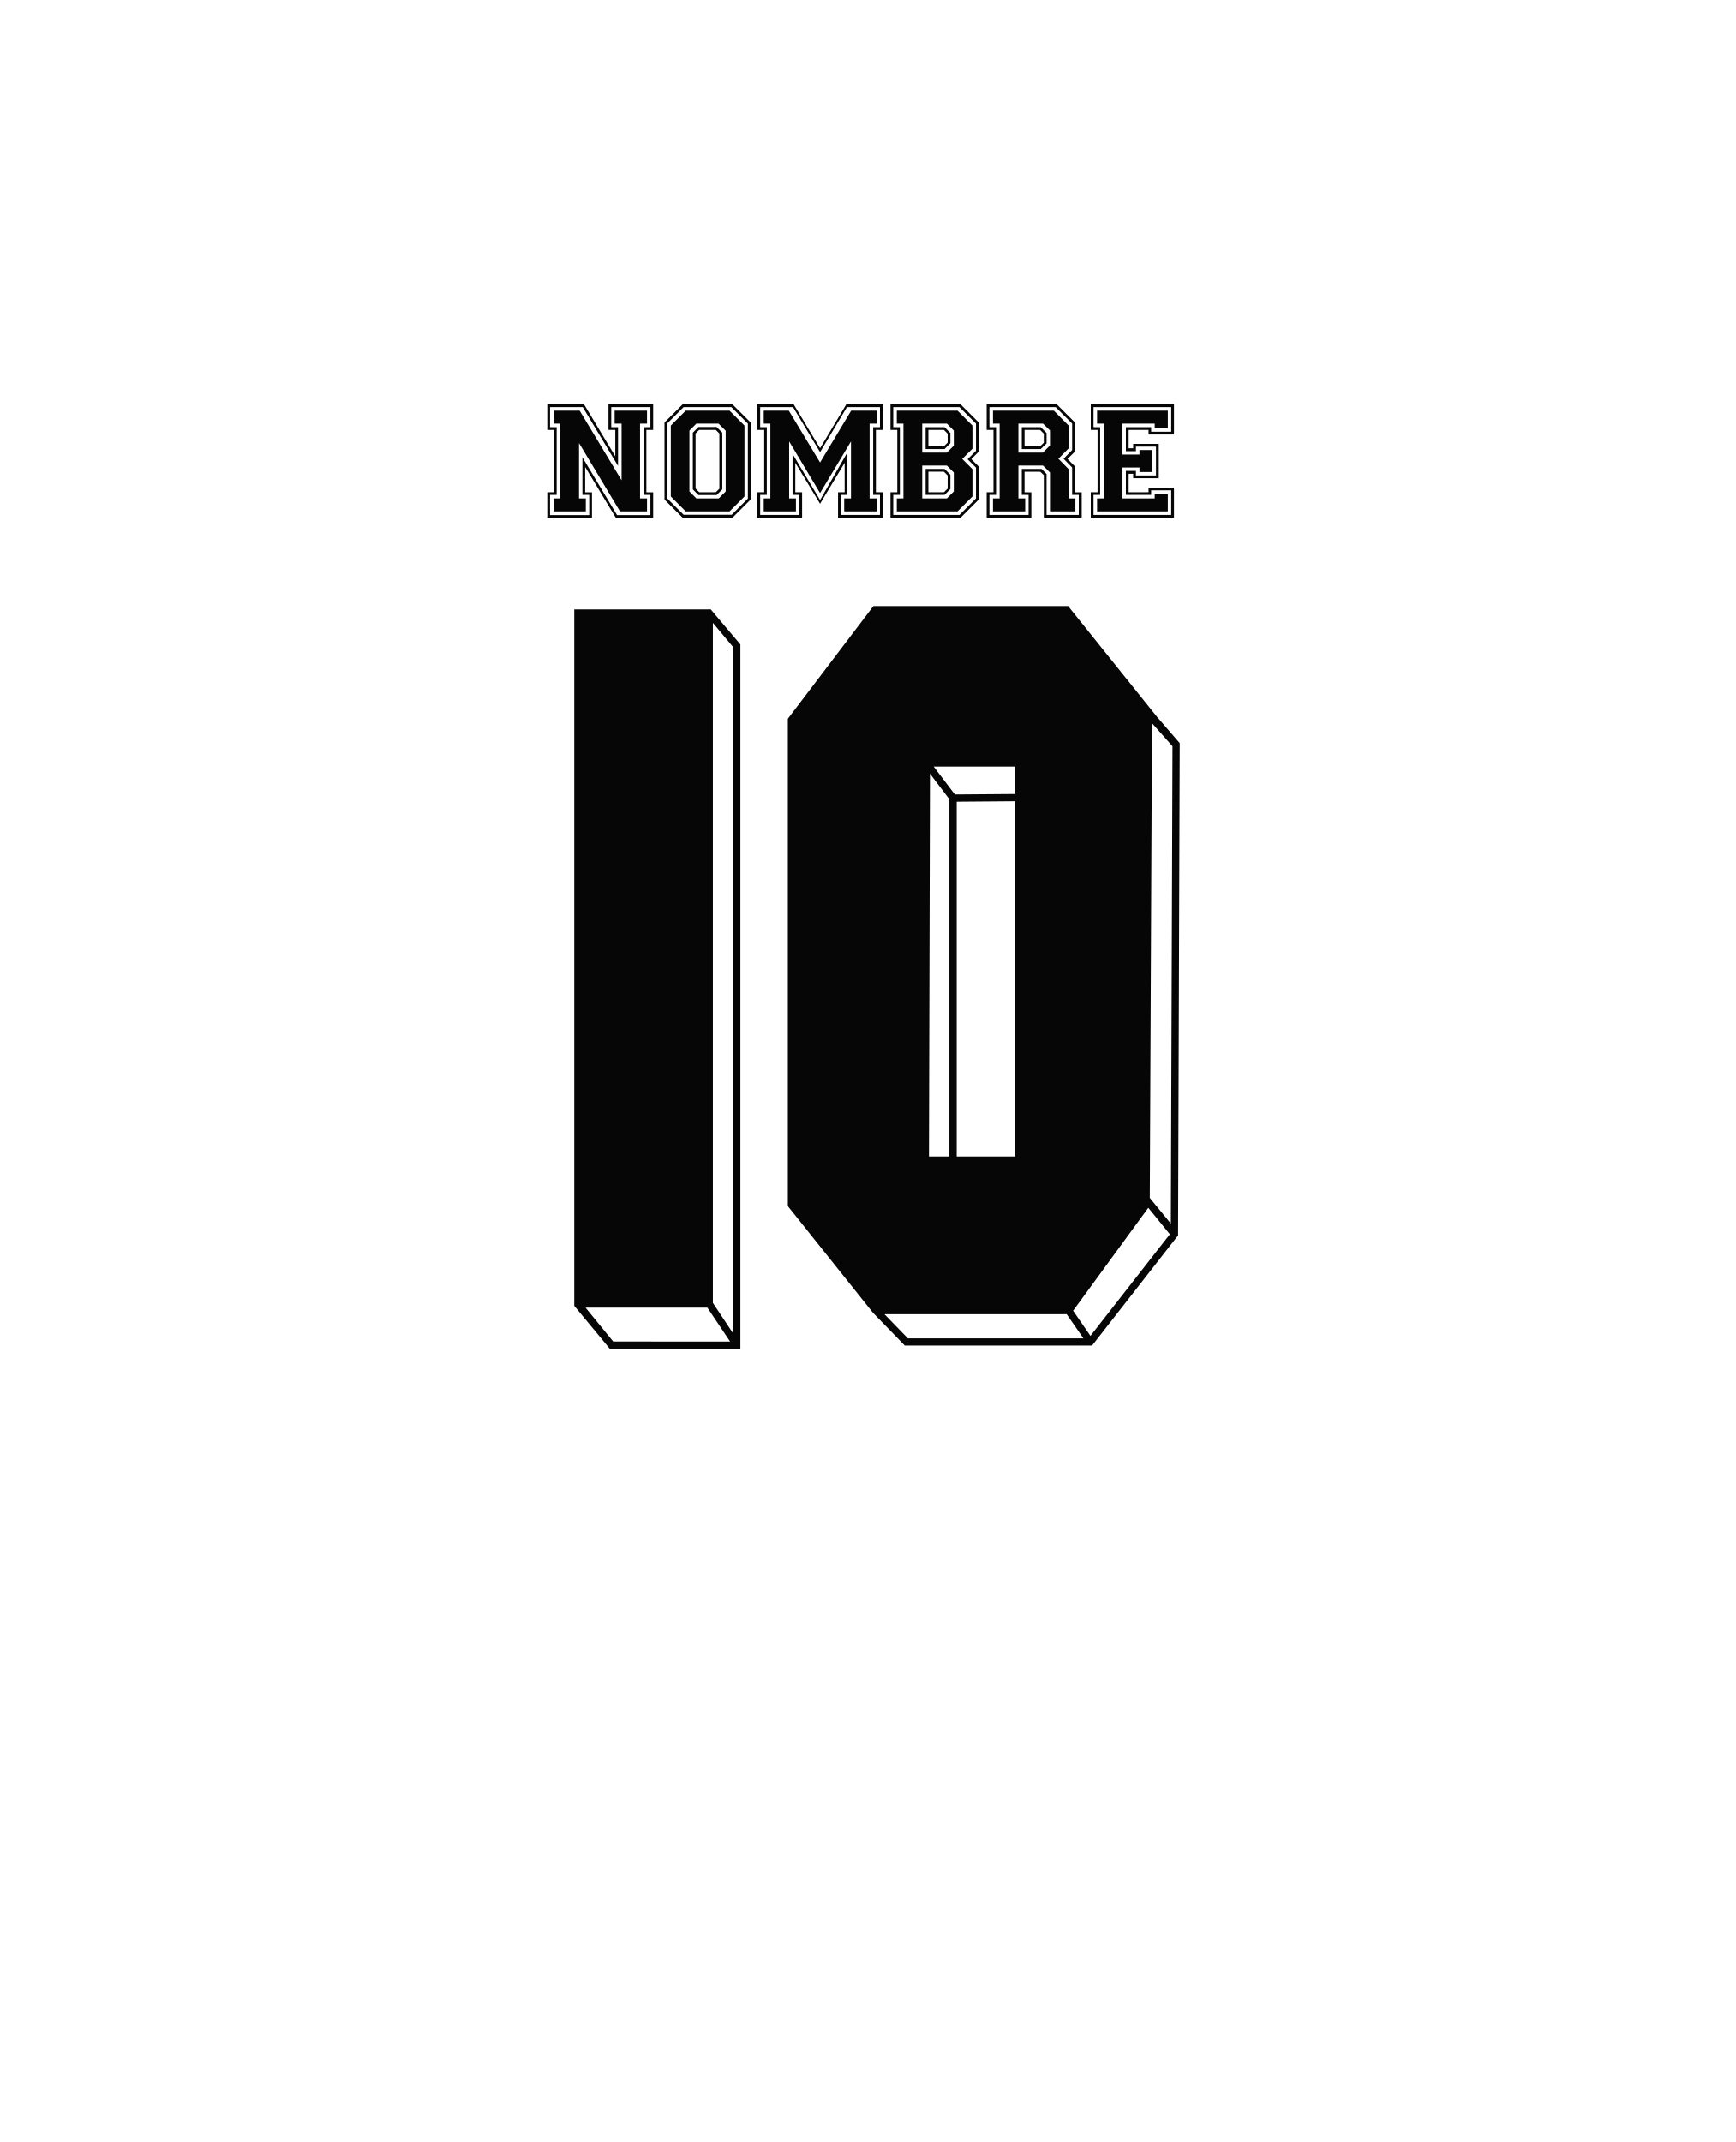
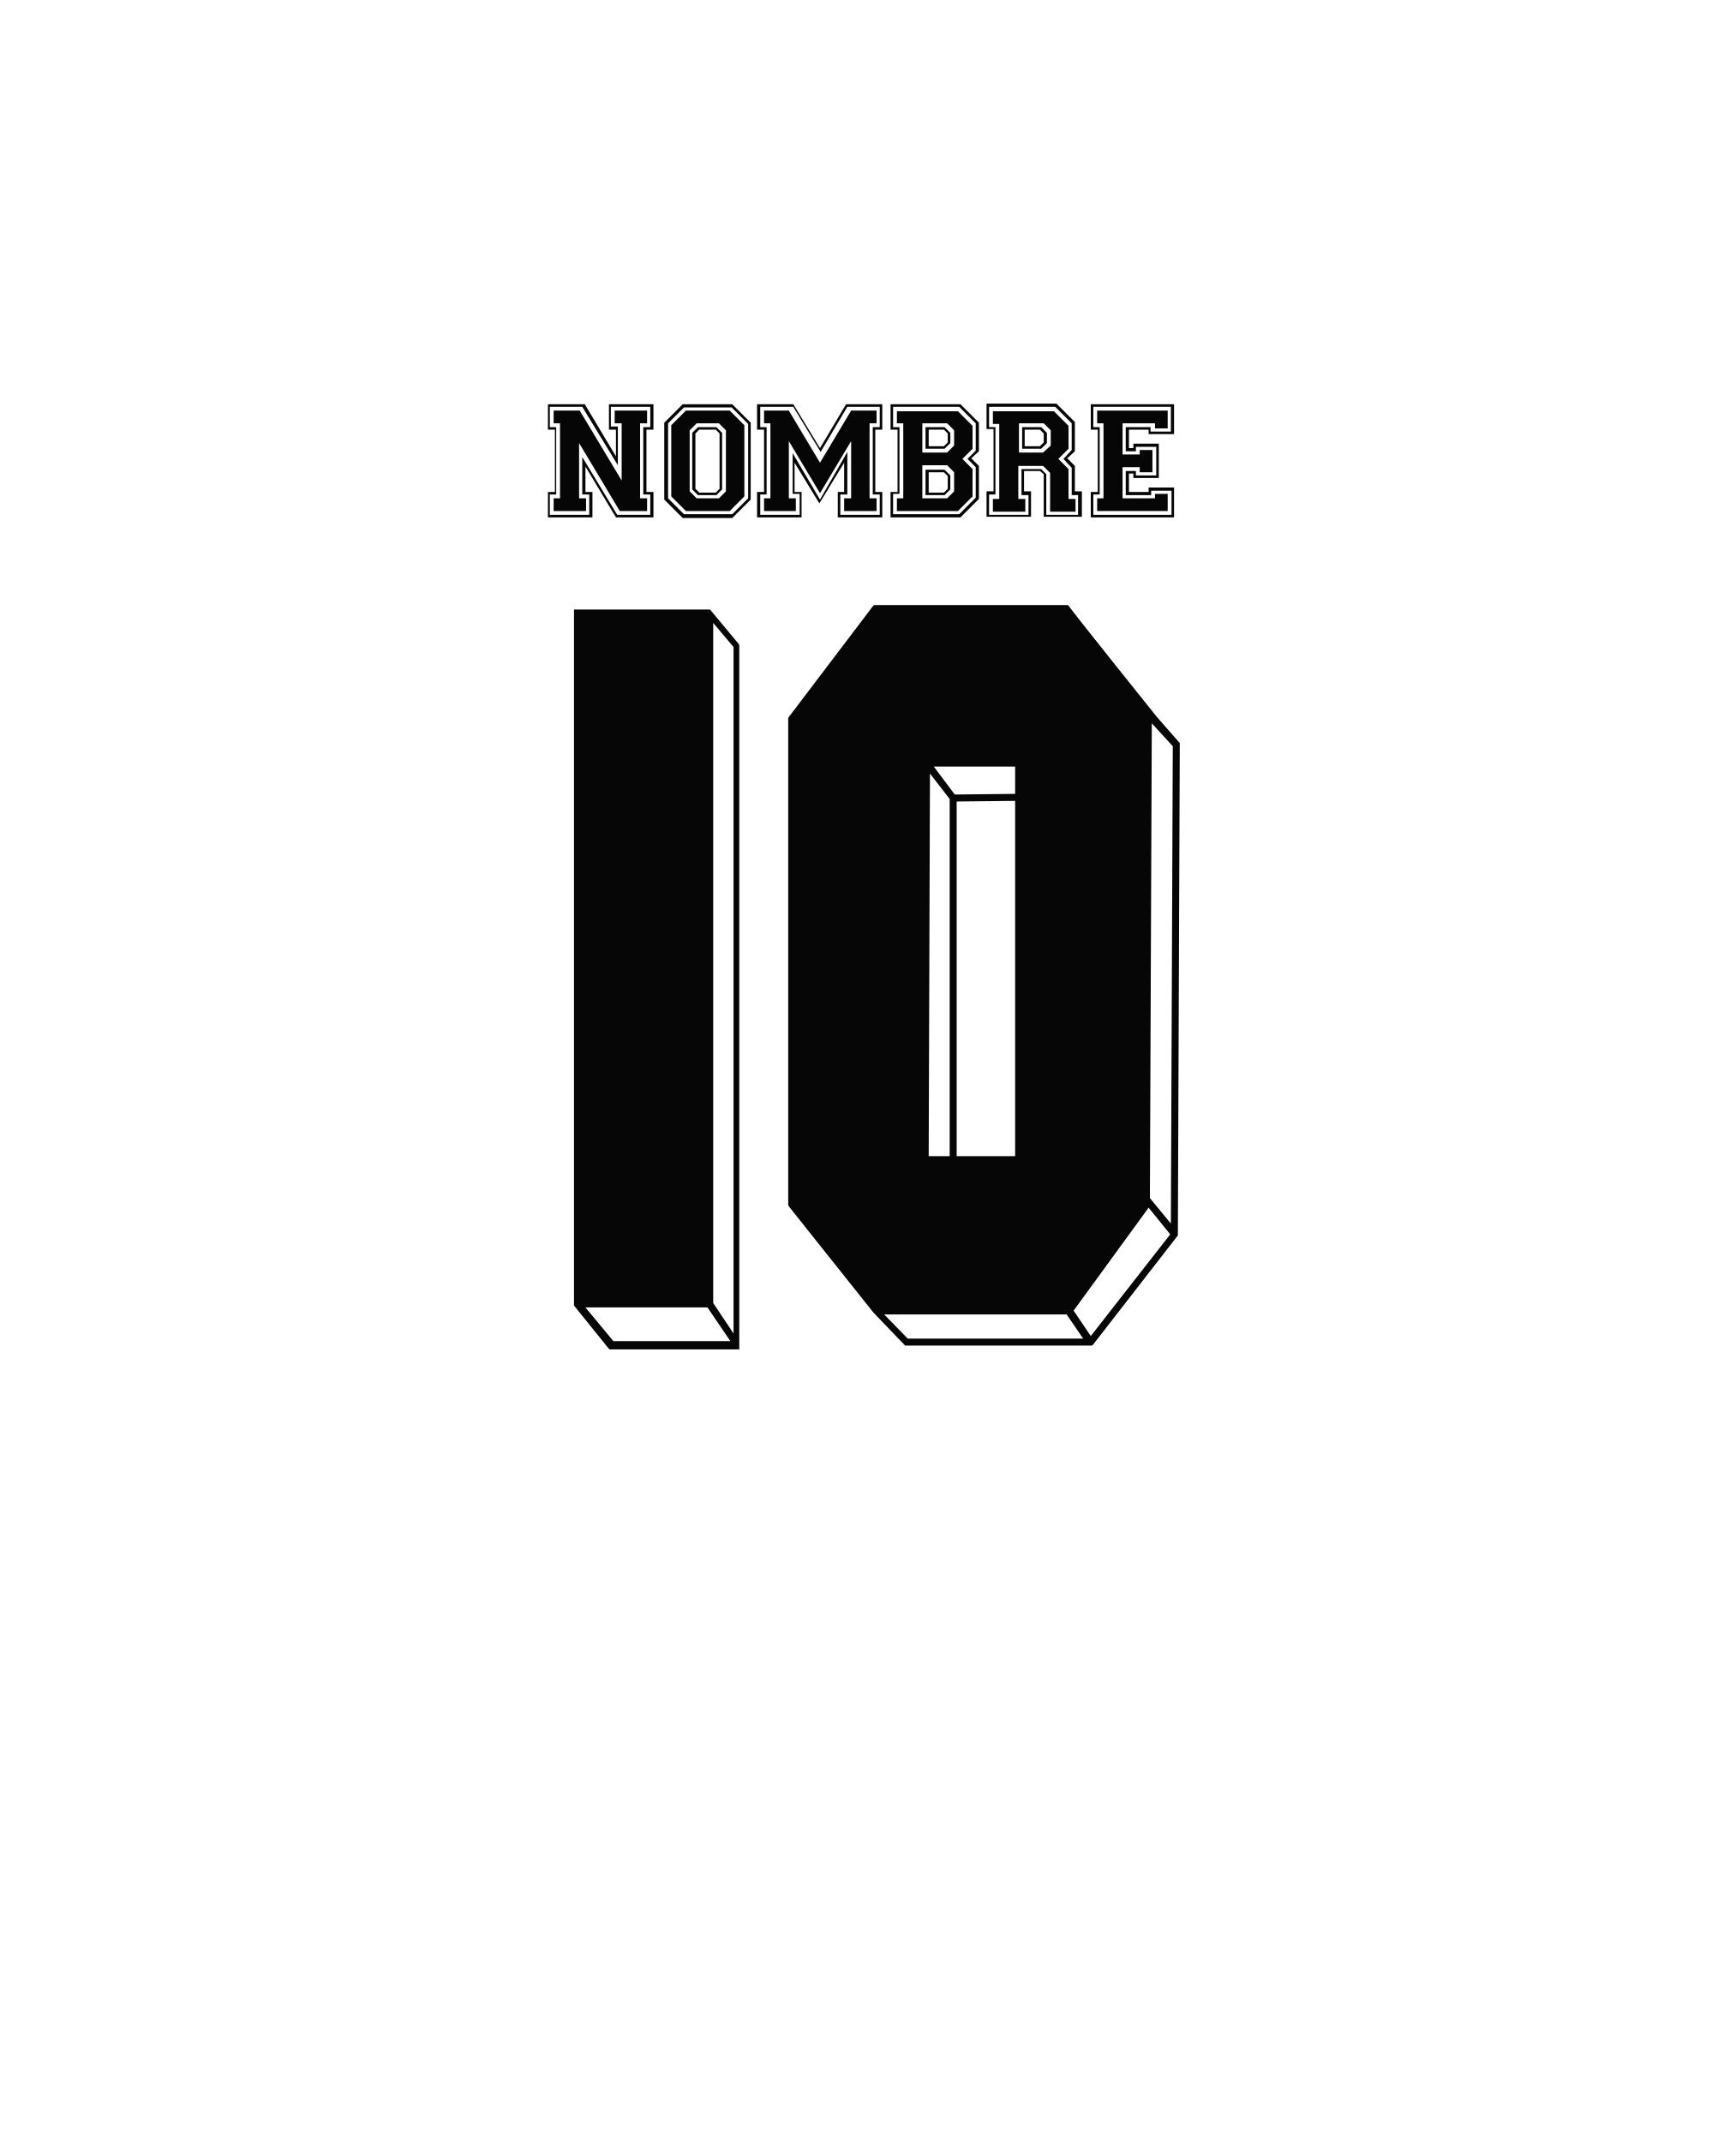
- <svg xmlns="http://www.w3.org/2000/svg" width="273" height="337">
-   <switch>
-     <g>
-       <g fill-rule="evenodd" clip-rule="evenodd" fill="#060606">
-         <path d="M86.098 81.441v-3.999h1.069v-9.806h-1.069v-4.024h5.781l4.916 8.176v-4.151h-1.07v-4.024h7.03v4.024h-1.07v9.806h1.07v3.999h-5.884l-4.813-7.972v3.973h1.069v3.999h-7.029v-.001zm6.596-.407V77.85h-1.07v-5.909l5.451 9.093h5.246V77.85h-1.069V67.203h1.069v-3.158h-6.163v3.158h1.069v6.088l-5.553-9.246H86.53v3.158h1.044V77.85H86.53v3.184h6.164zm-5.603-.586h5.068V78.41H91.09v-8.711l6.443 10.749h4.254V78.41h-1.096V66.643h1.096v-2.038h-5.095v2.038h1.096v8.914l-6.597-10.952H87.09v2.038h1.044V78.41H87.09v2.038h.001zM104.537 78.588V66.464l2.854-2.853h7.844l2.853 2.853v12.124l-2.853 2.853h-7.844l-2.854-2.853zm3.006 2.395h7.564l2.547-2.548V66.643l-2.598-2.599h-7.514l-2.547 2.548v11.843l2.548 2.548zm-2.012-2.879l2.343 2.344h6.902l2.344-2.344V66.949l-2.344-2.344h-6.902l-2.343 2.344v11.155zm4.024.306h3.516l1.095-1.095v-9.552l-1.12-1.12h-3.49l-1.095 1.095v9.577l1.094 1.095zm-.56-1.426l.892.892h2.853l.891-.892v-8.915l-.891-.892h-2.853l-.892.892v8.915zm1.018.458h2.598l.561-.561v-8.685l-.561-.561h-2.623l-.561.561v8.659l.586.587zM119.157 81.441v-3.999h1.069v-9.806h-1.069v-4.024h5.705l4.151 6.902 4.126-6.902h5.731v4.024h-1.07v9.806h1.07v3.999h-7.03v-3.999h1.044v-4.636l-3.871 6.444-3.896-6.444v4.636h1.069v3.999h-7.029zm6.597-.433V77.85h-1.07v-6.444l4.33 7.259 4.305-7.514v6.699h-1.07v3.158h6.189V77.85h-1.069V67.203h1.069v-3.158h-5.195l-4.229 7.081-4.254-7.081h-5.17v3.158h1.044V77.85h-1.044v3.158h6.164zm-5.604-.56h5.068V78.41h-1.069v-8.965l4.864 8.125 4.865-8.125v8.965h-1.07v2.038h5.095V78.41h-1.096V66.643h1.096v-2.038h-3.999l-4.891 8.15-4.916-8.15h-3.947v2.038h1.044V78.41h-1.044v2.038zM140.094 81.441v-3.999h1.069v-9.806h-1.069v-4.024h11.028l2.853 2.853v4.585l-1.172 1.172 1.172 1.171v5.196l-2.853 2.853h-11.028v-.001zm10.849-.433l2.599-2.599V73.57l-1.325-1.324 1.325-1.325v-4.278l-2.599-2.599h-10.417v3.158h1.044V77.85h-1.044v3.158h10.417zm-9.856-.56h9.551l2.344-2.344V73.8l-1.604-1.605 1.604-1.604v-3.642l-2.344-2.344h-9.551v2.038h1.044V78.41h-1.044v2.038zm7.87-9.246l1.095-1.095v-2.369l-1.095-1.095h-3.871v4.559h3.871zm0 7.208l1.095-1.095v-2.98l-1.095-1.095h-3.871v5.17h3.871zm-3.337-7.769h2.98l.917-.916V68.12l-.917-.917h-2.98v3.438zm0 7.209h2.98l.917-.917v-2.242l-.917-.917h-2.98v4.076zm2.878-7.642l.586-.586v-1.4l-.586-.586h-2.444v2.572h2.444zm0 7.234l.586-.586v-2.063l-.586-.586h-2.444v3.234h2.444zM155.223 81.441v-3.999h1.07v-9.806h-1.07v-4.024h11.028l2.854 2.853v4.585l-1.172 1.146 1.172 1.172v4.075h1.069v3.999h-5.96v-6.698l-.561-.535h-2.471v3.234h1.07v3.999h-7.029v-.001zm6.596-.433V77.85h-1.069v-4.076h3.107l.789.79v6.444h5.068V77.85h-1.044v-4.305l-1.35-1.376 1.35-1.375v-4.151l-2.598-2.599h-10.417v3.158h1.044V77.85h-1.044v3.158h6.164zm-5.603-.56h5.069V78.41h-1.07v-5.17h3.871l1.096 1.095v6.113h3.999V78.41h-1.07V73.8l-1.604-1.631 1.604-1.63v-3.591l-2.317-2.344h-9.577v2.038h1.045V78.41h-1.045v2.038h-.001zm7.845-9.246l1.121-1.12v-2.369l-1.096-1.069h-3.871v4.559h3.846v-.001zm-3.311-.561h2.979l.917-.891v-1.63l-.917-.917h-2.979v3.438zm2.878-.433l.586-.561v-1.426l-.586-.586h-2.445v2.572h2.445zM171.6 81.441v-3.999h1.069v-9.806H171.6v-4.024h13.092v4.737h-3.999v-.713h-3.133v2.878h.713v-.688h4.024v5.399h-4.024v-.688h-.713v2.903h3.133v-.738h3.999v4.737H171.6v.002zm12.658-.433v-3.872H181.1v.714h-3.974v-3.77h1.579v.714h3.159V70.26h-3.159v.714h-1.579v-3.771h3.974v.714h3.158v-3.872h-12.226v3.158h1.044V77.85h-1.044v3.158h12.226zm-11.665-.56h11.13v-2.751h-2.063v.713h-5.068v-4.864h2.674v.713h2.038v-3.464h-2.038v.713h-2.674v-4.864h5.068v.713h2.063v-2.751h-11.13v2.038h1.044V78.41h-1.044v2.038z" />
-         <g>
-           <path d="M181.231 113.771l-.343 74.693 3.313 4.047.257-75.109-3.227-3.631zm.794-.99l3.57 4.132-.257 77.273v.208l-.135.146-13.227 16.943-.184.22h-29.45l-.159-.171-4.829-4.976-13.3-16.662-.11-.159V113.098l.11-.159 13.178-17.359.184-.232H168.039l.171.22 13.815 17.213zm-42.883 93.984l3.691 3.802h27.616l-2.641-3.802h-28.666zm32.408 3.411l-2.727-3.961 11.833-16.198 3.387 4.169-12.493 15.99zm-24.658-89.572l3.325 4.389 9.499-.073v-4.315h-12.824v-.001zm3.619 61.344h9.205v-55.892l-9.205.073v55.819zm-1.15 0v-56.197l-3.057-4.034-.158 60.231h3.215zM90.342 205.45V95.88h21.235l.232-.012 4.536 5.366.134.159v110.818H95.928l-.159-.208-5.427-6.553zm1.773.281l4.352 5.33 18.398.013-3.582-5.343H92.115zm20.036-.745l3.178 4.792V101.797l-3.178-3.802v106.991z" />
-         </g>
-       </g>
-     </g>
-   </switch>
+ <svg xmlns="http://www.w3.org/2000/svg" version="1.1" id="prefix__Capa_1" x="0" y="0" viewBox="0 0 273 337" xml:space="preserve">
+   <style type="text/css" id="style135">.prefix__st0{fill:#060606}.prefix__st2{fill:none}</style>
+   <path class="prefix__st0" d="M115.2 63.6h-7.8l-2.9 2.9v12.1l2.9 2.9h7.8l2.9-2.9V66.5zm2.5 14.8l-2.5 2.5h-7.6l-2.5-2.5V66.6l2.5-2.5h7.5l2.6 2.6z" id="prefix__path137" />
+   <path class="prefix__st0" id="prefix__polygon141" d="M137.9 78.4v2h-5.1v-2h1.1v-9l-4.9 8.2-4.9-8.2v9h1.1v2h-5v-2h1V66.6h-1v-2h3.9l4.9 8.2 4.9-8.2h4v2h-1.1v11.8z" />
+   <path class="prefix__st0" d="M114.8 64.6h-6.9l-2.3 2.3v11.2l2.3 2.3h6.9l2.3-2.3V66.9zm-.6 12.7l-1.1 1.1h-3.5l-1.1-1.1v-9.6l1.1-1.1h3.5l1.1 1.1z" id="prefix__path143" />
+   <path class="prefix__st0" d="M102.8 67.6v-4h-7v4h1.1v4.2L92 63.6h-5.8v4h1.1v9.8h-1.1v4h7v-4h-1.1v-4l4.8 8h5.9v-4h-1.1v-9.8zm-.5 10.2V81h-5.2l-5.5-9.1v5.9h1.1V81h-6.2v-3.2h1V67.2h-1V64h5.1l5.6 9.2v-6.1h-1.1V64h6.2v3.2h-1.1v10.6z" id="prefix__path145" />
+   <path class="prefix__st0" id="prefix__polygon149" d="M101.8 78.4v2h-4.3l-6.4-10.7v8.7h1.1v2h-5.1v-2h1V66.6h-1v-2h4.1l6.6 11v-9h-1.1v-2h5.1v2h-1.1v11.8z" />
+   <path class="prefix__st0" d="M112.7 67.2h-2.9l-.9.9V77l.9.9h2.9l.9-.9v-8.9zm.5 9.7l-.6.6H110l-.6-.6v-8.7l.6-.6h2.6l.6.6z" id="prefix__path151" />
+   <path class="prefix__st0" d="M169.1 77.3v-4l-1.2-1.2 1.2-1.1v-4.6l-2.9-2.9h-11v4h1.1v9.8h-1.1v4h7v-4h-1.1v-3.2h2.5l.6.5v6.7h6v-4zm.5 3.7h-5v-6.4l-.8-.8h-3.1v4.1h1.1V81h-6.2v-3.2h1V67.2h-1V64H166l2.6 2.6v4.2l-1.3 1.4 1.3 1.4v4.3h1z" id="prefix__path153" />
+   <path class="prefix__st0" d="M168.1 78.5v-4.7l-1.6-1.6 1.6-1.6V67l-2.3-2.3h-9.6v2h1v11.8h-1v2h5.1v-2h-1.1v-5.2h3.9l1.1 1.1v6.1h4v-2zm-2.8-8.4l-1.2 1.1h-3.8v-4.6h3.9l1.1 1.1z" id="prefix__path157" />
+   <path class="prefix__st0" d="M163.8 67.2h-3v3.4h3l.9-.9v-1.6zm.4 2.4l-.6.6h-2.4v-2.6h2.4l.6.6z" id="prefix__path161" />
+   <path class="prefix__st0" id="prefix__polygon165" d="M176.6 66.6v4.9h2.7v-.7h2v3.5h-2v-.8h-2.7v4.9h5.1v-.7h2v2.7h-11.1v-2h1V66.6h-1v-2h11.1v2.8h-2v-.8z" />
+   <path class="prefix__st0" d="M184.7 68.3v-4.7h-13.1v4h1.1v9.8h-1.1v4h13.1v-4.7h-4v.7h-3.1v-2.9h.7v.7h4v-5.4h-4v.7h-.7v-2.9h3.1v.7zm-7.6-1.1V71h1.6v-.7h3.2v4.5h-3.2v-.7h-1.6v3.8h4v-.7h3.2V81H172v-3.2h1V67.2h-1V64h12.2v3.9H181v-.7z" id="prefix__path167" />
+   <path class="prefix__st0" d="M138.8 67.6v-4h-5.7l-4.1 6.9-4.2-6.9h-5.7v4h1.1v9.8h-1.1v4h7v-4H125v-4.6l3.9 6.4 3.9-6.4v4.6h-1v4h7v-4h-1.1v-9.8zm-.4 10.2V81h-6.2v-3.2h1.1v-6.7l-4.3 7.5-4.3-7.3v6.4h1.1V81h-6.2v-3.2h1V67.2h-1V64h5.2l4.3 7.1 4.2-7.1h5.1v3.2h-1.1v10.6z" id="prefix__path171" />
+   <path class="prefix__st2" id="prefix__polygon175" d="M148.5 74.3h-2.4v-.1h2.4l.6.6v.1z" />
+   <path class="prefix__st2" d="M149 73.2h-3.9v5.2h3.9l1.1-1.1v-3zm.5 3.7l-.9.9h-3v-4.1h3l.9.9z" id="prefix__path177" />
+   <path class="prefix__st2" d="M140.5 80.9l10.4.1 2.6-2.6v-.1l-2.6 2.6zm11.7-8.7l1.3-1.2v-.1z" id="prefix__path179" />
+   <path class="prefix__st0" d="M153 67l-2.3-2.3h-9.6v1.9h1v11.8h-1v2h9.6l2.3-2.3v-4.3l-1.6-1.6 1.6-1.6zm-2.9 10.3l-1.1 1.1h-3.9v-5.2h3.9l1.1 1.1zm0-7.2l-1.1 1.1h-3.9v-4.6h3.9l1.1 1.1z" id="prefix__path181" />
+   <path class="prefix__st0" d="M148.6 73.9h-3v4h3l.9-.9v-2.2zm-2.5.4h2.4l.6.6v2l-.6.6h-2.4z" id="prefix__path183" />
+   <path class="prefix__st0" d="M148.6 67.2h-3v3.4h3l.9-.9v-1.6zm.5 2.4l-.6.6h-2.4v-2.6h2.4l.6.6z" id="prefix__path185" />
+   <path class="prefix__st0" d="M154 66.5l-2.9-2.9h-11v4h1.1v9.8h-1.1v4h11l2.9-2.9v-5.2l-1.2-1.2L154 71zm-.5 4.4l-1.3 1.3 1.3 1.3v4.8l-2.6 2.6h-10.4v-3.2h1V67.2h-1V64h10.4l2.6 2.6z" id="prefix__path187" />
+   <path d="M116.2 101.3l-4.5-5.4H90.3v109.5l5.4 6.7.2.2h20.4V101.5l-.1-.2zM96.5 211l-4.4-5.3h19.2l3.6 5.3H96.5zm18.9-1.2l-3.2-4.8V98l3.2 3.8v108zm66.6-97s-13.8-17.2-13.8-17.4l-.2-.2h-30.5l-.2.2-13.2 17.4-.1.2v76.6l.1.2 13.3 16.7 4.8 5 .2.2h29.4l.2-.2 13.2-17 .1-.1v-.2l.3-77.3-3.6-4.1zm-22.3 7.8v4.3l-9.5.1-3.3-4.4h12.8zm0 5.4v55.9h-9.2v-55.8l9.2-.1zm-13.4-4.3l3.1 4v56.2h-3.3l.2-60.2zm-3.5 88.9l-3.7-3.8h28.7l2.6 3.8h-27.6zm28.8-.4l-2.7-4 11.8-16.2 3.4 4.2-12.5 16zm12.6-17.7l-3.3-4 .3-74.7 3.3 3.6-.3 75.1z" id="prefix__path199" fill-rule="evenodd" clip-rule="evenodd" fill="#060606" />
</svg>
